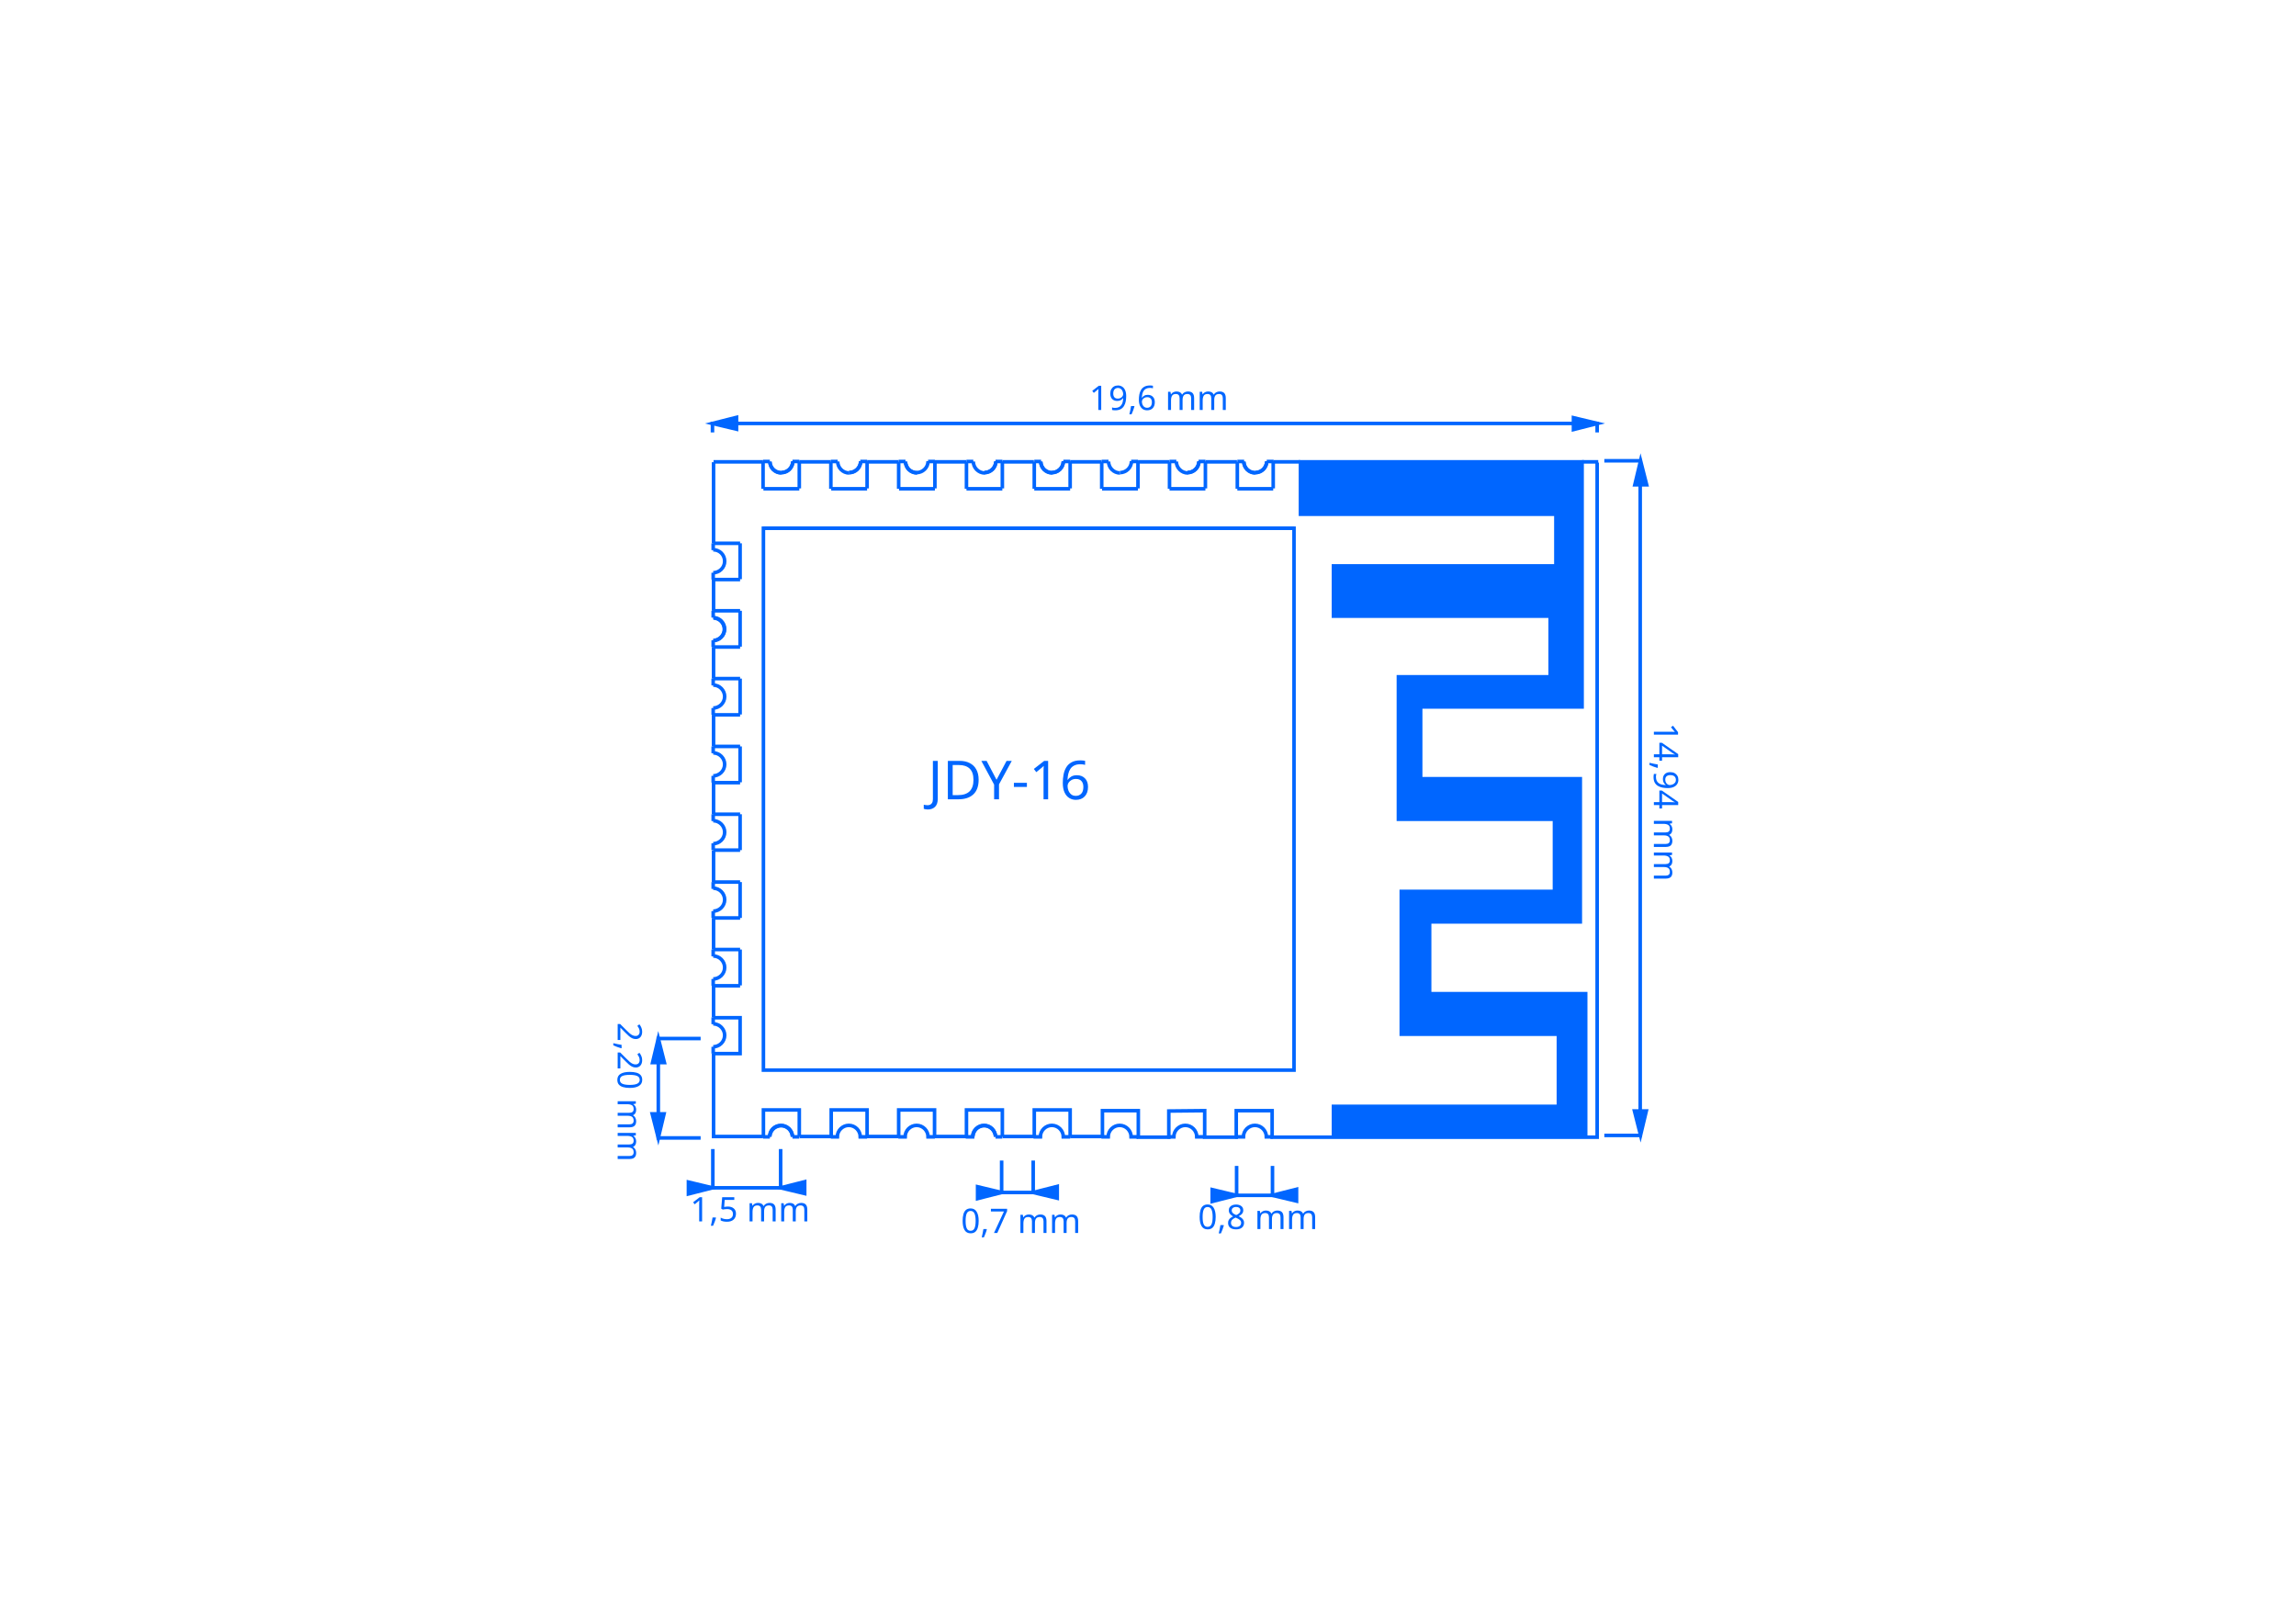
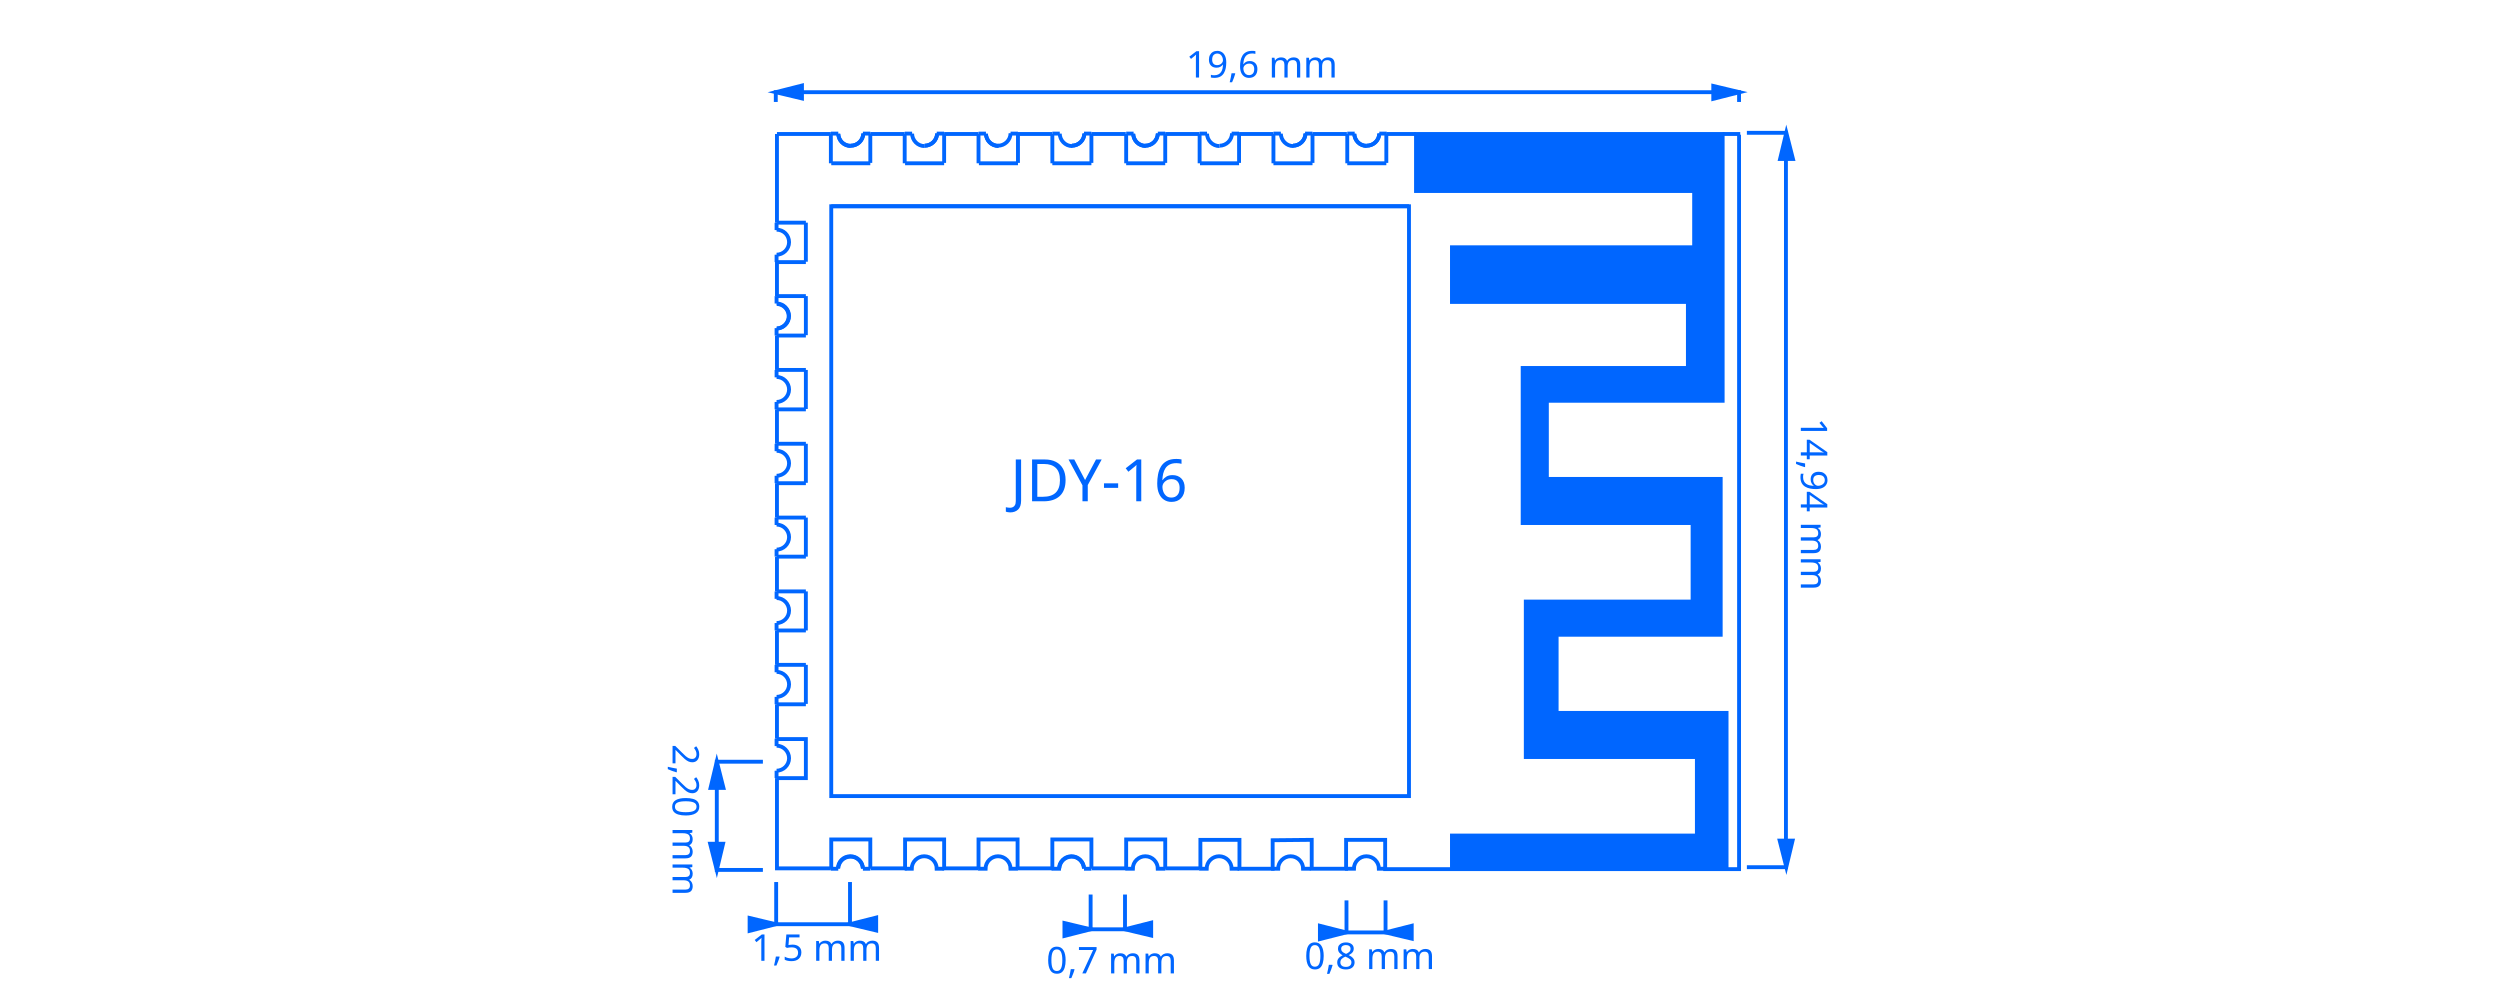
- <svg xmlns="http://www.w3.org/2000/svg" xmlns:ns1="http://www.freecadweb.org/wiki/index.php?title=Svg_Namespace" version="1.1" id="svg2" x="0px" y="0px" viewBox="0 0 640 446.8" style="enable-background:new 0 0 640 446.8;" xml:space="preserve">
+ <svg xmlns="http://www.w3.org/2000/svg" xmlns:ns1="http://www.freecadweb.org/wiki/index.php?title=Svg_Namespace" version="1.1" id="svg2" x="0px" y="0px" viewBox="0 0 640 258" style="enable-background:new 0 0 640 258;" xml:space="preserve">
  <style type="text/css">
	.st0{fill:none;stroke:#0066FF;stroke-width:0.992;stroke-miterlimit:90.709;}
	.st1{fill:#0066FF;stroke:#0066FF;stroke-width:0.992;stroke-miterlimit:90.709;}
	.st2{fill:#0066FF;stroke:#0066FF;stroke-miterlimit:10;}
	.st3{fill:#0066FF;enable-background:new    ;}
	.st4{font-family:'ArialMT';}
	.st5{font-size:9.437px;}
	.st6{fill:#0066FF;}
	.st7{font-family:'Arial-BoldMT';}
	.st8{font-size:14.982px;}
</style>
-   <path id="path868" class="st0" d="M212.8,147.2v151h147.9H212.8h147.9v-151H212.8z" />
-   <path id="path1177" class="st0" d="M317.2,316.8h-1.9c0-1.7-1.4-3.2-3.2-3.2c-1.7,0-3.2,1.4-3.2,3.2h-1.9" />
-   <path id="path1179_5_" class="st0" d="M212.8,316.8v-7.5h10v7.5" />
-   <path id="path1179_1_" class="st0" d="M288.3,316.8v-7.5h10v7.5" />
-   <path id="path1179_2_" class="st0" d="M269.4,316.8v-7.5h10v7.5" />
-   <path id="path1179_3_" class="st0" d="M250.5,316.8v-7.5h10v7.5" />
-   <polygon class="st1" points="442,316.7 371.7,316.7 371.7,308.3 434.4,308.3 434.4,288.2 390.6,288.2 390.6,248.4 433.3,248.4   433.3,228.3 389.8,228.3 389.8,188.6 432.1,188.6 432.1,171.7 371.7,171.7 371.7,157.7 433.7,157.7 433.7,143.3 362.5,143.3   362.5,128.7 441,128.7 441,197 396,197 396,217 440.5,217 440.5,256.9 398.5,256.9 398.5,276.9 442,276.9 " />
+   <path id="path868" class="st0" d="M212.8,52.8v151h147.9H212.8h147.9v-151H212.8z" />
+   <path id="path1177" class="st0" d="M317.2,222.4h-1.9c0-1.7-1.4-3.2-3.2-3.2c-1.7,0-3.2,1.4-3.2,3.2h-1.9" />
+   <path id="path1179_5_" class="st0" d="M212.8,222.4v-7.5h10v7.5" />
+   <path id="path1179_1_" class="st0" d="M288.3,222.4v-7.5h10v7.5" />
+   <path id="path1179_2_" class="st0" d="M269.4,222.4v-7.5h10v7.5" />
+   <path id="path1179_3_" class="st0" d="M250.5,222.4v-7.5h10v7.5" />
+   <polygon class="st1" points="442,222.3 371.7,222.3 371.7,213.9 434.4,213.9 434.4,193.8 390.6,193.8 390.6,154 433.3,154   433.3,133.9 389.8,133.9 389.8,94.2 432.1,94.2 432.1,77.3 371.7,77.3 371.7,63.3 433.7,63.3 433.7,48.9 362.5,48.9 362.5,34.3   441,34.3 441,102.6 396,102.6 396,122.6 440.5,122.6 440.5,162.5 398.5,162.5 398.5,182.5 442,182.5 " />
  <defs>
	
		</defs>
  <g id="g452">
</g>
-   <path id="path866" class="st0" d="M212.8,147.2h147.9H212.8z" />
-   <path id="path886" class="st0" d="M307.1,316.7h-8.8" />
-   <path id="path888" class="st0" d="M288.3,316.7h-8.8" />
-   <path id="path890" class="st0" d="M277.5,316.7c-0.1-1.7-1.6-3.1-3.3-3c-1.7,0.1-2.9,1.4-3,3" />
-   <path id="path892" class="st0" d="M269.4,316.7h-8.8" />
-   <path id="path896" class="st0" d="M250.5,316.7h-8.8l0,0v-7.4h-10v7.4h-8.8" />
-   <path id="path898" class="st0" d="M220.9,316.7c-0.1-1.7-1.6-3.1-3.3-3c-1.7,0.1-2.9,1.4-3,3" />
-   <path id="_x32_2" class="st0" d="M198.9,293.6v23.1h13.8" />
-   <path id="path903" class="st0" d="M198.9,283.5v-8.8" />
-   <path id="_x32_4" class="st0" d="M198.9,264.6v-8.8" />
-   <path id="path906" class="st0" d="M198.9,245.8v-8.8" />
-   <path id="_x32_6" class="st0" d="M198.9,226.9v-8.8" />
-   <path id="path909" class="st0" d="M198.9,208v-8.8" />
-   <path id="_x32_8" class="st0" d="M198.9,189.1v-8.8" />
-   <path id="path912" class="st0" d="M198.9,178.5c1.7-0.1,3.1-1.6,3-3.3c-0.1-1.7-1.4-2.9-3-3" />
-   <path id="_x33_0" class="st0" d="M198.9,170.2v-8.8" />
-   <path id="path915" class="st0" d="M198.9,151.4v-22.6" />
-   <path id="_x33_2" class="st0" d="M198.9,128.7h13.8" />
-   <path id="path918" class="st0" d="M214.6,128.7c0.1,1.7,1.4,3,3.2,3" />
-   <path id="path920" class="st0" d="M217.8,131.7c1.7,0,3.1-1.3,3.2-3" />
-   <path id="path922" class="st0" d="M222.8,128.7h8.8" />
-   <path id="path924" class="st0" d="M236.7,131.7c1.7,0,3.1-1.3,3.2-3" />
-   <path id="path926" class="st0" d="M241.7,128.7h8.8" />
-   <path id="path928" class="st0" d="M252.4,128.7c0.1,1.7,1.4,3,3.2,3" />
-   <path id="_x33_9" class="st0" d="M260.6,128.7h8.8" />
-   <path id="path931" class="st0" d="M274.4,131.7c1.7,0,3.1-1.3,3.2-3" />
-   <path id="_x34_1" class="st0" d="M279.4,128.7h8.8" />
-   <path id="path934" class="st0" d="M290.1,128.7c0.1,1.7,1.4,3,3.2,3" />
-   <path id="path936" class="st0" d="M293.2,131.7c1.7,0,3.1-1.3,3.2-3" />
-   <path id="path938" class="st0" d="M298.3,128.7h8.8" />
-   <path id="_x34_5" class="st0" d="M317.2,128.7h8.8" />
-   <path id="path941" class="st0" d="M331,131.7c1.7,0,3.1-1.3,3.2-3" />
-   <path id="_x34_7" class="st0" d="M336,128.7h8.8" />
-   <path id="path944" class="st0" d="M346.7,128.7c0.1,1.7,1.4,3,3.2,3" />
-   <path id="path946" class="st0" d="M349.9,131.7c1.7,0,3.1-1.3,3.2-3" />
-   <path id="path948" class="st0" d="M354.9,128.7h7.5" />
-   <path id="_x36_8" class="st0" d="M441,128.7h4.5" />
-   <path id="path1006" class="st0" d="M279.4,128.6v7.5" />
-   <path id="path1008" class="st0" d="M277.5,128.6h1.9" />
-   <path id="path1010" class="st0" d="M279.4,136.2h-10" />
-   <path id="path1012" class="st0" d="M269.4,136.2v-7.5" />
-   <path id="path1014" class="st0" d="M269.4,128.6h1.9" />
-   <path id="path1016" class="st0" d="M271.3,128.6c0,1.7,1.4,3.2,3.2,3.2l0,0" />
-   <path id="path1018" class="st0" d="M274.4,131.7c1.7,0,3.2-1.4,3.2-3.2" />
-   <path id="path1020" class="st0" d="M317.2,128.6v7.5" />
-   <path id="path1022" class="st0" d="M315.3,128.6h1.9" />
-   <path id="path1024" class="st0" d="M317.2,136.2h-10" />
-   <path id="path1026" class="st0" d="M307.1,136.2v-7.5" />
-   <path id="path1028" class="st0" d="M307.1,128.6h1.9" />
-   <path id="path1030" class="st0" d="M309,128.6c0,1.7,1.4,3.2,3.2,3.2" />
-   <path id="path1032" class="st0" d="M312.2,131.7c1.7,0,3.2-1.4,3.2-3.2" />
-   <path id="path1034" class="st0" d="M206.3,208v10" />
-   <path id="path1036" class="st0" d="M198.8,208h7.5" />
-   <path id="path1038" class="st0" d="M206.3,218.1h-7.5" />
-   <path id="path1040" class="st0" d="M198.8,218.1v-1.9" />
-   <path id="path1042" class="st0" d="M198.8,216.2c1.7,0,3.2-1.4,3.2-3.2c0-1.7-1.4-3.2-3.2-3.2" />
-   <path id="_x31_03" class="st0" d="M198.8,209.9V208" />
-   <path id="path1052" class="st0" d="M241.7,316.8h-1.9c0-1.7-1.4-3.2-3.2-3.2c-1.7,0-3.2,1.4-3.2,3.2h-1.8" />
-   <path id="path1055" class="st0" d="M241.7,128.6v7.5" />
-   <path id="path1057" class="st0" d="M239.8,128.6h1.9" />
-   <path id="_x31_12" class="st0" d="M241.7,136.2h-10" />
-   <path id="path1060" class="st0" d="M231.6,136.2v-7.5" />
-   <path id="path1062" class="st0" d="M231.6,128.6h1.9" />
-   <path id="path1064" class="st0" d="M233.5,128.6c0,1.7,1.4,3.2,3.2,3.2" />
-   <path id="path1066" class="st0" d="M236.7,131.7c1.7,0,3.2-1.4,3.2-3.2" />
-   <path id="path1068" class="st0" d="M206.3,245.8v10" />
-   <path id="_x31_18" class="st0" d="M198.8,245.8h7.5" />
-   <path id="path1071" class="st0" d="M206.3,255.8h-7.5" />
-   <path id="path1073" class="st0" d="M198.8,255.8v-1.9" />
-   <path id="path1075" class="st0" d="M198.8,253.9c1.7,0,3.2-1.4,3.2-3.2c0-1.7-1.4-3.2-3.2-3.2" />
-   <path id="path1077" class="st0" d="M198.8,247.7v-1.9" />
-   <path id="path1079" class="st0" d="M298.3,128.6v7.5" />
-   <path id="_x31_24" class="st0" d="M296.4,128.6h1.9" />
-   <path id="path1082" class="st0" d="M298.3,136.2h-10" />
-   <path id="path1084" class="st0" d="M288.3,136.2v-7.5" />
-   <path id="path1086" class="st0" d="M288.3,128.6h1.9" />
-   <path id="path1088" class="st0" d="M290.1,128.6c0,1.7,1.4,3.2,3.2,3.2" />
-   <path id="path1090" class="st0" d="M293.2,131.7c1.7,0,3.2-1.4,3.2-3.2" />
-   <path id="path1099" class="st0" d="M354.8,316.8h-1.8c0-1.7-1.4-3.2-3.2-3.2c-1.7,0-3.2,1.4-3.2,3.2h-2.3" />
-   <path id="path1102" class="st0" d="M206.3,170.2v10" />
-   <path id="path1104" class="st0" d="M198.8,170.2h7.5" />
-   <path id="_x31_38" class="st0" d="M206.3,180.3h-7.5" />
-   <path id="path1107" class="st0" d="M198.8,180.3v-1.9" />
-   <path id="path1109" class="st0" d="M198.8,178.5c1.7,0,3.2-1.4,3.2-3.2c0-1.7-1.4-3.2-3.2-3.2" />
-   <path id="_x31_41" class="st0" d="M198.8,172.1v-1.9" />
-   <path id="path1119" class="st0" d="M260.6,316.8h-1.9c0-1.7-1.4-3.2-3.2-3.2c-1.7,0-3.2,1.4-3.2,3.2h-1.9" />
-   <path id="_x31_50_1_" class="st0" d="M336,316.8" />
-   <path id="path1131" class="st0" d="M445.2,128.9v188H369h-14.4v-7.4h-10v7.4h-8.8v-7.4l-10,0.1v7.3h-8.5v-7.4h-10v7.5" />
-   <path id="path1137" class="st0" d="M198.8,293.6h7.5v-10h-7.5" />
-   <path id="path1139" class="st0" d="M198.8,293.6v-1.9" />
-   <path id="path1141" class="st0" d="M198.8,291.7c1.7,0,3.2-1.4,3.2-3.2c0-1.7-1.4-3.2-3.2-3.2" />
-   <path id="path1143" class="st0" d="M198.8,285.4v-1.9" />
-   <path id="path1153" class="st0" d="M298.3,316.8h-1.9c0-1.7-1.4-3.2-3.2-3.2c-1.7,0-3.2,1.4-3.2,3.2h-1.9" />
-   <path id="path1161" class="st0" d="M279.4,316.8h-1.9" />
-   <path id="path1165" class="st0" d="M277.5,316.8c0-1.7-1.4-3.2-3.2-3.2c-1.7,0-3.2,1.4-3.2,3.2h-1.9" />
-   <path id="path1181" class="st0" d="M206.3,151.4v10" />
-   <path id="path1183" class="st0" d="M198.8,151.4h7.5" />
-   <path id="path1185" class="st0" d="M206.3,161.5h-7.5" />
-   <path id="path1187" class="st0" d="M198.8,161.5v-1.9" />
-   <path id="path1189" class="st0" d="M198.8,159.6c1.7,0,3.2-1.4,3.2-3.2s-1.4-3.2-3.2-3.2" />
-   <path id="path1191" class="st0" d="M198.8,153.3v-1.9" />
-   <path id="path1193" class="st0" d="M354.9,128.6v7.5" />
-   <path id="path1195" class="st0" d="M353.1,128.6h1.9" />
-   <path id="_x31_86" class="st0" d="M354.9,136.2h-10" />
-   <path id="_x31_87" class="st0" d="M344.9,136.2v-7.5" />
-   <path id="path1199" class="st0" d="M344.9,128.6h1.9" />
-   <path id="path1201" class="st0" d="M346.7,128.6c0,1.7,1.4,3.2,3.2,3.2" />
-   <path id="path1203" class="st0" d="M349.9,131.7c1.7,0,3.2-1.4,3.2-3.2" />
-   <path id="path1205" class="st0" d="M336,128.6v7.5" />
-   <path id="path1207" class="st0" d="M334.1,128.6h1.9" />
-   <path id="path1209" class="st0" d="M336,136.2h-10" />
-   <path id="_x31_94" class="st0" d="M326,136.2v-7.5" />
-   <path id="_x31_95" class="st0" d="M326,128.6h1.9" />
-   <path id="path1213" class="st0" d="M327.9,128.6c0,1.7,1.4,3.2,3.2,3.2" />
-   <path id="path1215" class="st0" d="M331,131.7c1.7,0,3.2-1.4,3.2-3.2" />
-   <path id="path1217" class="st0" d="M206.3,264.6v10" />
-   <path id="path1219" class="st0" d="M198.8,264.6h7.5" />
-   <path id="path1221" class="st0" d="M206.3,274.7h-7.5" />
-   <path id="path1223" class="st0" d="M198.8,274.7v-1.9" />
-   <path id="path1225" class="st0" d="M198.8,272.8c1.7,0,3.2-1.4,3.2-3.2c0-1.7-1.4-3.2-3.2-3.2" />
-   <path id="path1227" class="st0" d="M198.8,266.5v-1.9" />
-   <path id="_x32_04" class="st0" d="M206.3,226.9v10" />
-   <path id="_x32_05" class="st0" d="M198.8,226.9h7.5" />
-   <path id="path1231" class="st0" d="M206.3,236.9h-7.5" />
-   <path id="path1233" class="st0" d="M198.8,236.9v-1.9" />
-   <path id="path1235" class="st0" d="M198.8,235.1c1.7,0,3.2-1.4,3.2-3.2c0-1.7-1.4-3.2-3.2-3.2" />
-   <path id="path1237" class="st0" d="M198.8,228.8v-1.9" />
-   <path id="path1239" class="st0" d="M206.3,189.1v10" />
-   <path id="path1241" class="st0" d="M198.8,189.1h7.5" />
-   <path id="path1243" class="st0" d="M206.3,199.2h-7.5" />
-   <path id="path1245" class="st0" d="M198.8,199.2v-1.9" />
-   <path id="path1247" class="st0" d="M198.8,197.3c1.7,0,3.2-1.4,3.2-3.2c0-1.7-1.4-3.2-3.2-3.2" />
-   <path id="path1249" class="st0" d="M198.8,191v-1.9" />
-   <path id="path1251" class="st0" d="M222.8,128.6v7.5" />
-   <path id="path1253" class="st0" d="M220.9,128.6h1.9" />
-   <path id="_x32_18" class="st0" d="M222.8,136.2h-10" />
-   <path id="_x32_19" class="st0" d="M212.7,136.2v-7.5" />
-   <path id="path1257" class="st0" d="M212.7,128.6h1.9" />
-   <path id="path1259" class="st0" d="M214.6,128.6c0,1.7,1.4,3.2,3.2,3.2" />
-   <path id="path1261" class="st0" d="M217.8,131.7c1.7,0,3.2-1.4,3.2-3.2" />
-   <path id="path1267" class="st0" d="M222.8,316.8h-1.9" />
-   <path id="path1269" class="st0" d="M220.9,316.8c0-1.7-1.4-3.2-3.2-3.2s-3.2,1.4-3.2,3.2" />
-   <path id="path1271" class="st0" d="M214.6,316.8h-1.9" />
-   <path id="path1275" class="st0" d="M260.6,128.6v7.5" />
-   <path id="path1277" class="st0" d="M258.7,128.6h1.9" />
-   <path id="path1279" class="st0" d="M260.6,136.2h-10" />
-   <path id="_x32_32" class="st0" d="M250.5,136.2v-7.5" />
-   <path id="_x32_33" class="st0" d="M250.5,128.6h1.9" />
-   <path id="path1283" class="st0" d="M252.4,128.6c0,1.7,1.4,3.2,3.2,3.2" />
-   <path id="path1285" class="st0" d="M255.5,131.7c1.7,0,3.2-1.4,3.2-3.2" />
-   <path id="path1290" ns1:basepoint1="13.2 -11.7867948532" ns1:basepoint2="11.0 -11.7867948532" ns1:dimpoint="13.2 -12.0867948532" class="st0" d="  M195.3,317.1h-11.8v-27.7h11.8" />
-   <path id="path1292" ns1:skip="1" class="st2" d="M183.5,317.1l-1.7-6.7h3.3L183.5,317.1z" />
-   <path id="path1294" ns1:skip="1" class="st2" d="M183.5,289.4l1.7,6.7h-3.3L183.5,289.4z" />
-   <path id="path1299" ns1:basepoint1="12.0 -6.49999959988" ns1:basepoint2="26.94 -6.49999959988" ns1:dimpoint="12.0 -5.7" class="st0" d="  M447.2,128.4h10v188h-10" />
-   <path id="path1301" ns1:skip="1" class="st2" d="M457.3,128.4l1.7,6.7h-3.3L457.3,128.4z" />
-   <path id="path1303" ns1:skip="1" class="st2" d="M457.3,316.3l-1.7-6.7h3.3L457.3,316.3z" />
-   <path id="path1308" ns1:basepoint1="16.0 -0.75" ns1:basepoint2="16.0 0.75" ns1:dimpoint="15.1453504562 -0.75" class="st0" d="  M217.6,320.2V331h-18.9v-10.8" />
-   <path id="path1310" ns1:skip="1" class="st2" d="M217.6,331l6.7-1.7v3.3L217.6,331z" />
-   <path id="path1312" ns1:skip="1" class="st2" d="M198.6,331l-6.7,1.7v-3.3L198.6,331z" />
-   <path id="path1317" ns1:basepoint1="10.0 9.8" ns1:basepoint2="10.0 -9.8" ns1:dimpoint="10.1970310211 9.8" class="st0" d="  M198.6,120.5V118h246.6v2.5" />
-   <path id="path1319" ns1:skip="1" class="st2" d="M198.6,118l6.7-1.7v3.3L198.6,118z" />
-   <path id="path1321" ns1:skip="1" class="st2" d="M445.3,118l-6.7,1.7v-3.3L445.3,118z" />
-   <path id="path1326" ns1:basepoint1="16.0 -0.35" ns1:basepoint2="16.0 0.35" ns1:dimpoint="15.295214653 -0.35" class="st0" d="  M288,323.4v8.9h-8.8v-8.9" />
-   <path id="path1328" ns1:skip="1" class="st2" d="M288,332.3l6.7-1.7v3.3L288,332.3z" />
-   <path id="path1330" ns1:skip="1" class="st2" d="M279.2,332.3l-6.7,1.7v-3.3L279.2,332.3z" />
-   <path id="path1335" ns1:basepoint1="14.0 -0.4" ns1:basepoint2="14.0 0.4" ns1:dimpoint="13.3516778946 -0.4" class="st0" d="  M354.7,324.9v8.2h-10v-8.2" />
-   <path id="path1337" ns1:skip="1" class="st2" d="M354.7,333.1l6.7-1.7v3.3L354.7,333.1z" />
-   <path id="path1339" ns1:skip="1" class="st2" d="M344.6,333.1l-6.7,1.7v-3.3L344.6,333.1z" />
+   <path id="path866" class="st0" d="M212.8,52.8h147.9H212.8z" />
+   <path id="path886" class="st0" d="M307.1,222.3h-8.8" />
+   <path id="path888" class="st0" d="M288.3,222.3h-8.8" />
+   <path id="path890" class="st0" d="M277.5,222.3c-0.1-1.7-1.6-3.1-3.3-3c-1.7,0.1-2.9,1.4-3,3" />
+   <path id="path892" class="st0" d="M269.4,222.3h-8.8" />
+   <path id="path896" class="st0" d="M250.5,222.3h-8.8l0,0v-7.4h-10v7.4h-8.8" />
+   <path id="path898" class="st0" d="M220.9,222.3c-0.1-1.7-1.6-3.1-3.3-3c-1.7,0.1-2.9,1.4-3,3" />
+   <path id="_x32_2" class="st0" d="M198.9,199.2v23.1h13.8" />
+   <path id="path903" class="st0" d="M198.9,189.1v-8.8" />
+   <path id="_x32_4" class="st0" d="M198.9,170.2v-8.8" />
+   <path id="path906" class="st0" d="M198.9,151.4v-8.8" />
+   <path id="_x32_6" class="st0" d="M198.9,132.5v-8.8" />
+   <path id="path909" class="st0" d="M198.9,113.6v-8.8" />
+   <path id="_x32_8" class="st0" d="M198.9,94.7v-8.8" />
+   <path id="path912" class="st0" d="M198.9,84.1c1.7-0.1,3.1-1.6,3-3.3c-0.1-1.7-1.4-2.9-3-3" />
+   <path id="_x33_0" class="st0" d="M198.9,75.8V67" />
+   <path id="path915" class="st0" d="M198.9,57V34.3" />
+   <path id="_x33_2" class="st0" d="M198.9,34.3h13.8" />
+   <path id="path918" class="st0" d="M214.6,34.3c0.1,1.7,1.4,3,3.2,3" />
+   <path id="path920" class="st0" d="M217.8,37.3c1.7,0,3.1-1.3,3.2-3" />
+   <path id="path922" class="st0" d="M222.8,34.3h8.8" />
+   <path id="path924" class="st0" d="M236.7,37.3c1.7,0,3.1-1.3,3.2-3" />
+   <path id="path926" class="st0" d="M241.7,34.3h8.8" />
+   <path id="path928" class="st0" d="M252.4,34.3c0.1,1.7,1.4,3,3.2,3" />
+   <path id="_x33_9" class="st0" d="M260.6,34.3h8.8" />
+   <path id="path931" class="st0" d="M274.4,37.3c1.7,0,3.1-1.3,3.2-3" />
+   <path id="_x34_1" class="st0" d="M279.4,34.3h8.8" />
+   <path id="path934" class="st0" d="M290.1,34.3c0.1,1.7,1.4,3,3.2,3" />
+   <path id="path936" class="st0" d="M293.2,37.3c1.7,0,3.1-1.3,3.2-3" />
+   <path id="path938" class="st0" d="M298.3,34.3h8.8" />
+   <path id="_x34_5" class="st0" d="M317.2,34.3h8.8" />
+   <path id="path941" class="st0" d="M331,37.3c1.7,0,3.1-1.3,3.2-3" />
+   <path id="_x34_7" class="st0" d="M336,34.3h8.8" />
+   <path id="path944" class="st0" d="M346.7,34.3c0.1,1.7,1.4,3,3.2,3" />
+   <path id="path946" class="st0" d="M349.9,37.3c1.7,0,3.1-1.3,3.2-3" />
+   <path id="path948" class="st0" d="M354.9,34.3h7.5" />
+   <path id="_x36_8" class="st0" d="M441,34.3h4.5" />
+   <path id="path1006" class="st0" d="M279.4,34.2v7.5" />
+   <path id="path1008" class="st0" d="M277.5,34.2h1.9" />
+   <path id="path1010" class="st0" d="M279.4,41.8h-10" />
+   <path id="path1012" class="st0" d="M269.4,41.8v-7.5" />
+   <path id="path1014" class="st0" d="M269.4,34.2h1.9" />
+   <path id="path1016" class="st0" d="M271.3,34.2c0,1.7,1.4,3.2,3.2,3.2l0,0" />
+   <path id="path1018" class="st0" d="M274.4,37.3c1.7,0,3.2-1.4,3.2-3.2" />
+   <path id="path1020" class="st0" d="M317.2,34.2v7.5" />
+   <path id="path1022" class="st0" d="M315.3,34.2h1.9" />
+   <path id="path1024" class="st0" d="M317.2,41.8h-10" />
+   <path id="path1026" class="st0" d="M307.1,41.8v-7.5" />
+   <path id="path1028" class="st0" d="M307.1,34.2h1.9" />
+   <path id="path1030" class="st0" d="M309,34.2c0,1.7,1.4,3.2,3.2,3.2" />
+   <path id="path1032" class="st0" d="M312.2,37.3c1.7,0,3.2-1.4,3.2-3.2" />
+   <path id="path1034" class="st0" d="M206.3,113.6v10" />
+   <path id="path1036" class="st0" d="M198.8,113.6h7.5" />
+   <path id="path1038" class="st0" d="M206.3,123.7h-7.5" />
+   <path id="path1040" class="st0" d="M198.8,123.7v-1.9" />
+   <path id="path1042" class="st0" d="M198.8,121.8c1.7,0,3.2-1.4,3.2-3.2c0-1.7-1.4-3.2-3.2-3.2" />
+   <path id="_x31_03" class="st0" d="M198.8,115.5v-1.9" />
+   <path id="path1052" class="st0" d="M241.7,222.4h-1.9c0-1.7-1.4-3.2-3.2-3.2c-1.7,0-3.2,1.4-3.2,3.2h-1.8" />
+   <path id="path1055" class="st0" d="M241.7,34.2v7.5" />
+   <path id="path1057" class="st0" d="M239.8,34.2h1.9" />
+   <path id="_x31_12" class="st0" d="M241.7,41.8h-10" />
+   <path id="path1060" class="st0" d="M231.6,41.8v-7.5" />
+   <path id="path1062" class="st0" d="M231.6,34.2h1.9" />
+   <path id="path1064" class="st0" d="M233.5,34.2c0,1.7,1.4,3.2,3.2,3.2" />
+   <path id="path1066" class="st0" d="M236.7,37.3c1.7,0,3.2-1.4,3.2-3.2" />
+   <path id="path1068" class="st0" d="M206.3,151.4v10" />
+   <path id="_x31_18" class="st0" d="M198.8,151.4h7.5" />
+   <path id="path1071" class="st0" d="M206.3,161.4h-7.5" />
+   <path id="path1073" class="st0" d="M198.8,161.4v-1.9" />
+   <path id="path1075" class="st0" d="M198.8,159.5c1.7,0,3.2-1.4,3.2-3.2c0-1.7-1.4-3.2-3.2-3.2" />
+   <path id="path1077" class="st0" d="M198.8,153.3v-1.9" />
+   <path id="path1079" class="st0" d="M298.3,34.2v7.5" />
+   <path id="_x31_24" class="st0" d="M296.4,34.2h1.9" />
+   <path id="path1082" class="st0" d="M298.3,41.8h-10" />
+   <path id="path1084" class="st0" d="M288.3,41.8v-7.5" />
+   <path id="path1086" class="st0" d="M288.3,34.2h1.9" />
+   <path id="path1088" class="st0" d="M290.1,34.2c0,1.7,1.4,3.2,3.2,3.2" />
+   <path id="path1090" class="st0" d="M293.2,37.3c1.7,0,3.2-1.4,3.2-3.2" />
+   <path id="path1099" class="st0" d="M354.8,222.4h-1.8c0-1.7-1.4-3.2-3.2-3.2c-1.7,0-3.2,1.4-3.2,3.2h-2.3" />
+   <path id="path1102" class="st0" d="M206.3,75.8v10" />
+   <path id="path1104" class="st0" d="M198.8,75.8h7.5" />
+   <path id="_x31_38" class="st0" d="M206.3,85.9h-7.5" />
+   <path id="path1107" class="st0" d="M198.8,85.9v-1.9" />
+   <path id="path1109" class="st0" d="M198.8,84.1c1.7,0,3.2-1.4,3.2-3.2c0-1.7-1.4-3.2-3.2-3.2" />
+   <path id="_x31_41" class="st0" d="M198.8,77.7v-1.9" />
+   <path id="path1119" class="st0" d="M260.6,222.4h-1.9c0-1.7-1.4-3.2-3.2-3.2c-1.7,0-3.2,1.4-3.2,3.2h-1.9" />
+   <path id="_x31_50_1_" class="st0" d="M336,222.4" />
+   <path id="path1131" class="st0" d="M445.2,34.5v188H369h-14.4V215h-10v7.4h-8.8V215l-10,0.1v7.3h-8.5v-7.4h-10v7.5" />
+   <path id="path1137" class="st0" d="M198.8,199.2h7.5v-10h-7.5" />
+   <path id="path1139" class="st0" d="M198.8,199.2v-1.9" />
+   <path id="path1141" class="st0" d="M198.8,197.3c1.7,0,3.2-1.4,3.2-3.2c0-1.7-1.4-3.2-3.2-3.2" />
+   <path id="path1143" class="st0" d="M198.8,191v-1.9" />
+   <path id="path1153" class="st0" d="M298.3,222.4h-1.9c0-1.7-1.4-3.2-3.2-3.2c-1.7,0-3.2,1.4-3.2,3.2h-1.9" />
+   <path id="path1161" class="st0" d="M279.4,222.4h-1.9" />
+   <path id="path1165" class="st0" d="M277.5,222.4c0-1.7-1.4-3.2-3.2-3.2c-1.7,0-3.2,1.4-3.2,3.2h-1.9" />
+   <path id="path1181" class="st0" d="M206.3,57v10" />
+   <path id="path1183" class="st0" d="M198.8,57h7.5" />
+   <path id="path1185" class="st0" d="M206.3,67.1h-7.5" />
+   <path id="path1187" class="st0" d="M198.8,67.1v-1.9" />
+   <path id="path1189" class="st0" d="M198.8,65.2c1.7,0,3.2-1.4,3.2-3.2s-1.4-3.2-3.2-3.2" />
+   <path id="path1191" class="st0" d="M198.8,58.9V57" />
+   <path id="path1193" class="st0" d="M354.9,34.2v7.5" />
+   <path id="path1195" class="st0" d="M353.1,34.2h1.9" />
+   <path id="_x31_86" class="st0" d="M354.9,41.8h-10" />
+   <path id="_x31_87" class="st0" d="M344.9,41.8v-7.5" />
+   <path id="path1199" class="st0" d="M344.9,34.2h1.9" />
+   <path id="path1201" class="st0" d="M346.7,34.2c0,1.7,1.4,3.2,3.2,3.2" />
+   <path id="path1203" class="st0" d="M349.9,37.3c1.7,0,3.2-1.4,3.2-3.2" />
+   <path id="path1205" class="st0" d="M336,34.2v7.5" />
+   <path id="path1207" class="st0" d="M334.1,34.2h1.9" />
+   <path id="path1209" class="st0" d="M336,41.8h-10" />
+   <path id="_x31_94" class="st0" d="M326,41.8v-7.5" />
+   <path id="_x31_95" class="st0" d="M326,34.2h1.9" />
+   <path id="path1213" class="st0" d="M327.9,34.2c0,1.7,1.4,3.2,3.2,3.2" />
+   <path id="path1215" class="st0" d="M331,37.3c1.7,0,3.2-1.4,3.2-3.2" />
+   <path id="path1217" class="st0" d="M206.3,170.2v10" />
+   <path id="path1219" class="st0" d="M198.8,170.2h7.5" />
+   <path id="path1221" class="st0" d="M206.3,180.3h-7.5" />
+   <path id="path1223" class="st0" d="M198.8,180.3v-1.9" />
+   <path id="path1225" class="st0" d="M198.8,178.4c1.7,0,3.2-1.4,3.2-3.2c0-1.7-1.4-3.2-3.2-3.2" />
+   <path id="path1227" class="st0" d="M198.8,172.1v-1.9" />
+   <path id="_x32_04" class="st0" d="M206.3,132.5v10" />
+   <path id="_x32_05" class="st0" d="M198.8,132.5h7.5" />
+   <path id="path1231" class="st0" d="M206.3,142.5h-7.5" />
+   <path id="path1233" class="st0" d="M198.8,142.5v-1.9" />
+   <path id="path1235" class="st0" d="M198.8,140.7c1.7,0,3.2-1.4,3.2-3.2c0-1.7-1.4-3.2-3.2-3.2" />
+   <path id="path1237" class="st0" d="M198.8,134.4v-1.9" />
+   <path id="path1239" class="st0" d="M206.3,94.7v10" />
+   <path id="path1241" class="st0" d="M198.8,94.7h7.5" />
+   <path id="path1243" class="st0" d="M206.3,104.8h-7.5" />
+   <path id="path1245" class="st0" d="M198.8,104.8v-1.9" />
+   <path id="path1247" class="st0" d="M198.8,102.9c1.7,0,3.2-1.4,3.2-3.2c0-1.7-1.4-3.2-3.2-3.2" />
+   <path id="path1249" class="st0" d="M198.8,96.6v-1.9" />
+   <path id="path1251" class="st0" d="M222.8,34.2v7.5" />
+   <path id="path1253" class="st0" d="M220.9,34.2h1.9" />
+   <path id="_x32_18" class="st0" d="M222.8,41.8h-10" />
+   <path id="_x32_19" class="st0" d="M212.7,41.8v-7.5" />
+   <path id="path1257" class="st0" d="M212.7,34.2h1.9" />
+   <path id="path1259" class="st0" d="M214.6,34.2c0,1.7,1.4,3.2,3.2,3.2" />
+   <path id="path1261" class="st0" d="M217.8,37.3c1.7,0,3.2-1.4,3.2-3.2" />
+   <path id="path1267" class="st0" d="M222.8,222.4h-1.9" />
+   <path id="path1269" class="st0" d="M220.9,222.4c0-1.7-1.4-3.2-3.2-3.2s-3.2,1.4-3.2,3.2" />
+   <path id="path1271" class="st0" d="M214.6,222.4h-1.9" />
+   <path id="path1275" class="st0" d="M260.6,34.2v7.5" />
+   <path id="path1277" class="st0" d="M258.7,34.2h1.9" />
+   <path id="path1279" class="st0" d="M260.6,41.8h-10" />
+   <path id="_x32_32" class="st0" d="M250.5,41.8v-7.5" />
+   <path id="_x32_33" class="st0" d="M250.5,34.2h1.9" />
+   <path id="path1283" class="st0" d="M252.4,34.2c0,1.7,1.4,3.2,3.2,3.2" />
+   <path id="path1285" class="st0" d="M255.5,37.3c1.7,0,3.2-1.4,3.2-3.2" />
+   <path id="path1290" ns1:basepoint1="13.2 -11.7867948532" ns1:basepoint2="11.0 -11.7867948532" ns1:dimpoint="13.2 -12.0867948532" class="st0" d="  M195.3,222.7h-11.8V195h11.8" />
+   <path id="path1292" ns1:skip="1" class="st2" d="M183.5,222.7l-1.7-6.7h3.3L183.5,222.7z" />
+   <path id="path1294" ns1:skip="1" class="st2" d="M183.5,195l1.7,6.7h-3.3L183.5,195z" />
+   <path id="path1299" ns1:basepoint1="12.0 -6.49999959988" ns1:basepoint2="26.94 -6.49999959988" ns1:dimpoint="12.0 -5.7" class="st0" d="  M447.2,34h10v188h-10" />
+   <path id="path1301" ns1:skip="1" class="st2" d="M457.3,34l1.7,6.7h-3.3L457.3,34z" />
+   <path id="path1303" ns1:skip="1" class="st2" d="M457.3,221.9l-1.7-6.7h3.3L457.3,221.9z" />
+   <path id="path1308" ns1:basepoint1="16.0 -0.75" ns1:basepoint2="16.0 0.75" ns1:dimpoint="15.1453504562 -0.75" class="st0" d="  M217.6,225.8v10.8h-18.9v-10.8" />
+   <path id="path1310" ns1:skip="1" class="st2" d="M217.6,236.6l6.7-1.7v3.3L217.6,236.6z" />
+   <path id="path1312" ns1:skip="1" class="st2" d="M198.6,236.6l-6.7,1.7v-3.3L198.6,236.6z" />
+   <path id="path1317" ns1:basepoint1="10.0 9.8" ns1:basepoint2="10.0 -9.8" ns1:dimpoint="10.1970310211 9.8" class="st0" d="  M198.6,26.1v-2.5h246.6v2.5" />
+   <path id="path1319" ns1:skip="1" class="st2" d="M198.6,23.6l6.7-1.7v3.3L198.6,23.6z" />
+   <path id="path1321" ns1:skip="1" class="st2" d="M445.3,23.6l-6.7,1.7V22L445.3,23.6z" />
+   <path id="path1326" ns1:basepoint1="16.0 -0.35" ns1:basepoint2="16.0 0.35" ns1:dimpoint="15.295214653 -0.35" class="st0" d="  M288,229v8.9h-8.8V229" />
+   <path id="path1328" ns1:skip="1" class="st2" d="M288,237.9l6.7-1.7v3.3L288,237.9z" />
+   <path id="path1330" ns1:skip="1" class="st2" d="M279.2,237.9l-6.7,1.7v-3.3L279.2,237.9z" />
+   <path id="path1335" ns1:basepoint1="14.0 -0.4" ns1:basepoint2="14.0 0.4" ns1:dimpoint="13.3516778946 -0.4" class="st0" d="  M354.7,230.5v8.2h-10v-8.2" />
+   <path id="path1337" ns1:skip="1" class="st2" d="M354.7,238.7l6.7-1.7v3.3L354.7,238.7z" />
+   <path id="path1339" ns1:skip="1" class="st2" d="M344.6,238.7l-6.7,1.7V237L344.6,238.7z" />
  <g>
-     <text id="text1296" ns1:skip="1" transform="matrix(6.123234e-17 1 -1 6.123234e-17 172.1737 284.9043)" class="st3 st4 st5">2,20 mm</text>
-     <text id="text1305" ns1:skip="1" transform="matrix(6.123234e-17 1 -1 6.123234e-17 461.0102 201.3779)" class="st3 st4 st5">14,94 mm</text>
-     <text id="text1314" ns1:skip="1" transform="matrix(1 0 0 1 192.3647 340.3613)" class="st3 st4 st5">1,5 mm</text>
-     <text id="text1323" ns1:skip="1" transform="matrix(1 0 0 1 303.6176 114.2456)" class="st3 st4 st5">19,6 mm</text>
-     <text id="text1332" ns1:skip="1" transform="matrix(1 0 0 1 267.8627 343.5869)" class="st3 st4 st5">0,7 mm</text>
-     <text id="text1341" ns1:skip="1" transform="matrix(1 0 0 1 333.9281 342.4863)" class="st3 st4 st5">0,8 mm</text>
-     <text transform="matrix(1 0 0 1 258.6669 222.7314)" class="st6 st7 st8">JDY-16</text>
+     <text id="text1296" ns1:skip="1" transform="matrix(6.123234e-17 1 -1 6.123234e-17 172.1737 190.5043)" class="st3 st4 st5">2,20 mm</text>
+     <text id="text1305" ns1:skip="1" transform="matrix(6.123234e-17 1 -1 6.123234e-17 461.0102 106.9779)" class="st3 st4 st5">14,94 mm</text>
+     <text id="text1314" ns1:skip="1" transform="matrix(1 0 0 1 192.3647 245.9613)" class="st3 st4 st5">1,5 mm</text>
+     <text id="text1323" ns1:skip="1" transform="matrix(1 0 0 1 303.6176 19.8456)" class="st3 st4 st5">19,6 mm</text>
+     <text id="text1332" ns1:skip="1" transform="matrix(1 0 0 1 267.8627 249.1869)" class="st3 st4 st5">0,7 mm</text>
+     <text id="text1341" ns1:skip="1" transform="matrix(1 0 0 1 333.9281 248.0863)" class="st3 st4 st5">0,8 mm</text>
+     <text transform="matrix(1 0 0 1 258.6669 128.3315)" class="st6 st7 st8">JDY-16</text>
  </g>
-   <path id="path1177_1_" class="st0" d="M335.5,316.8h-1.9c0-1.7-1.4-3.2-3.2-3.2c-1.7,0-3.2,1.4-3.2,3.2h-1.8" />
+   <path id="path1177_1_" class="st0" d="M335.5,222.4h-1.9c0-1.7-1.4-3.2-3.2-3.2c-1.7,0-3.2,1.4-3.2,3.2h-1.8" />
</svg>
